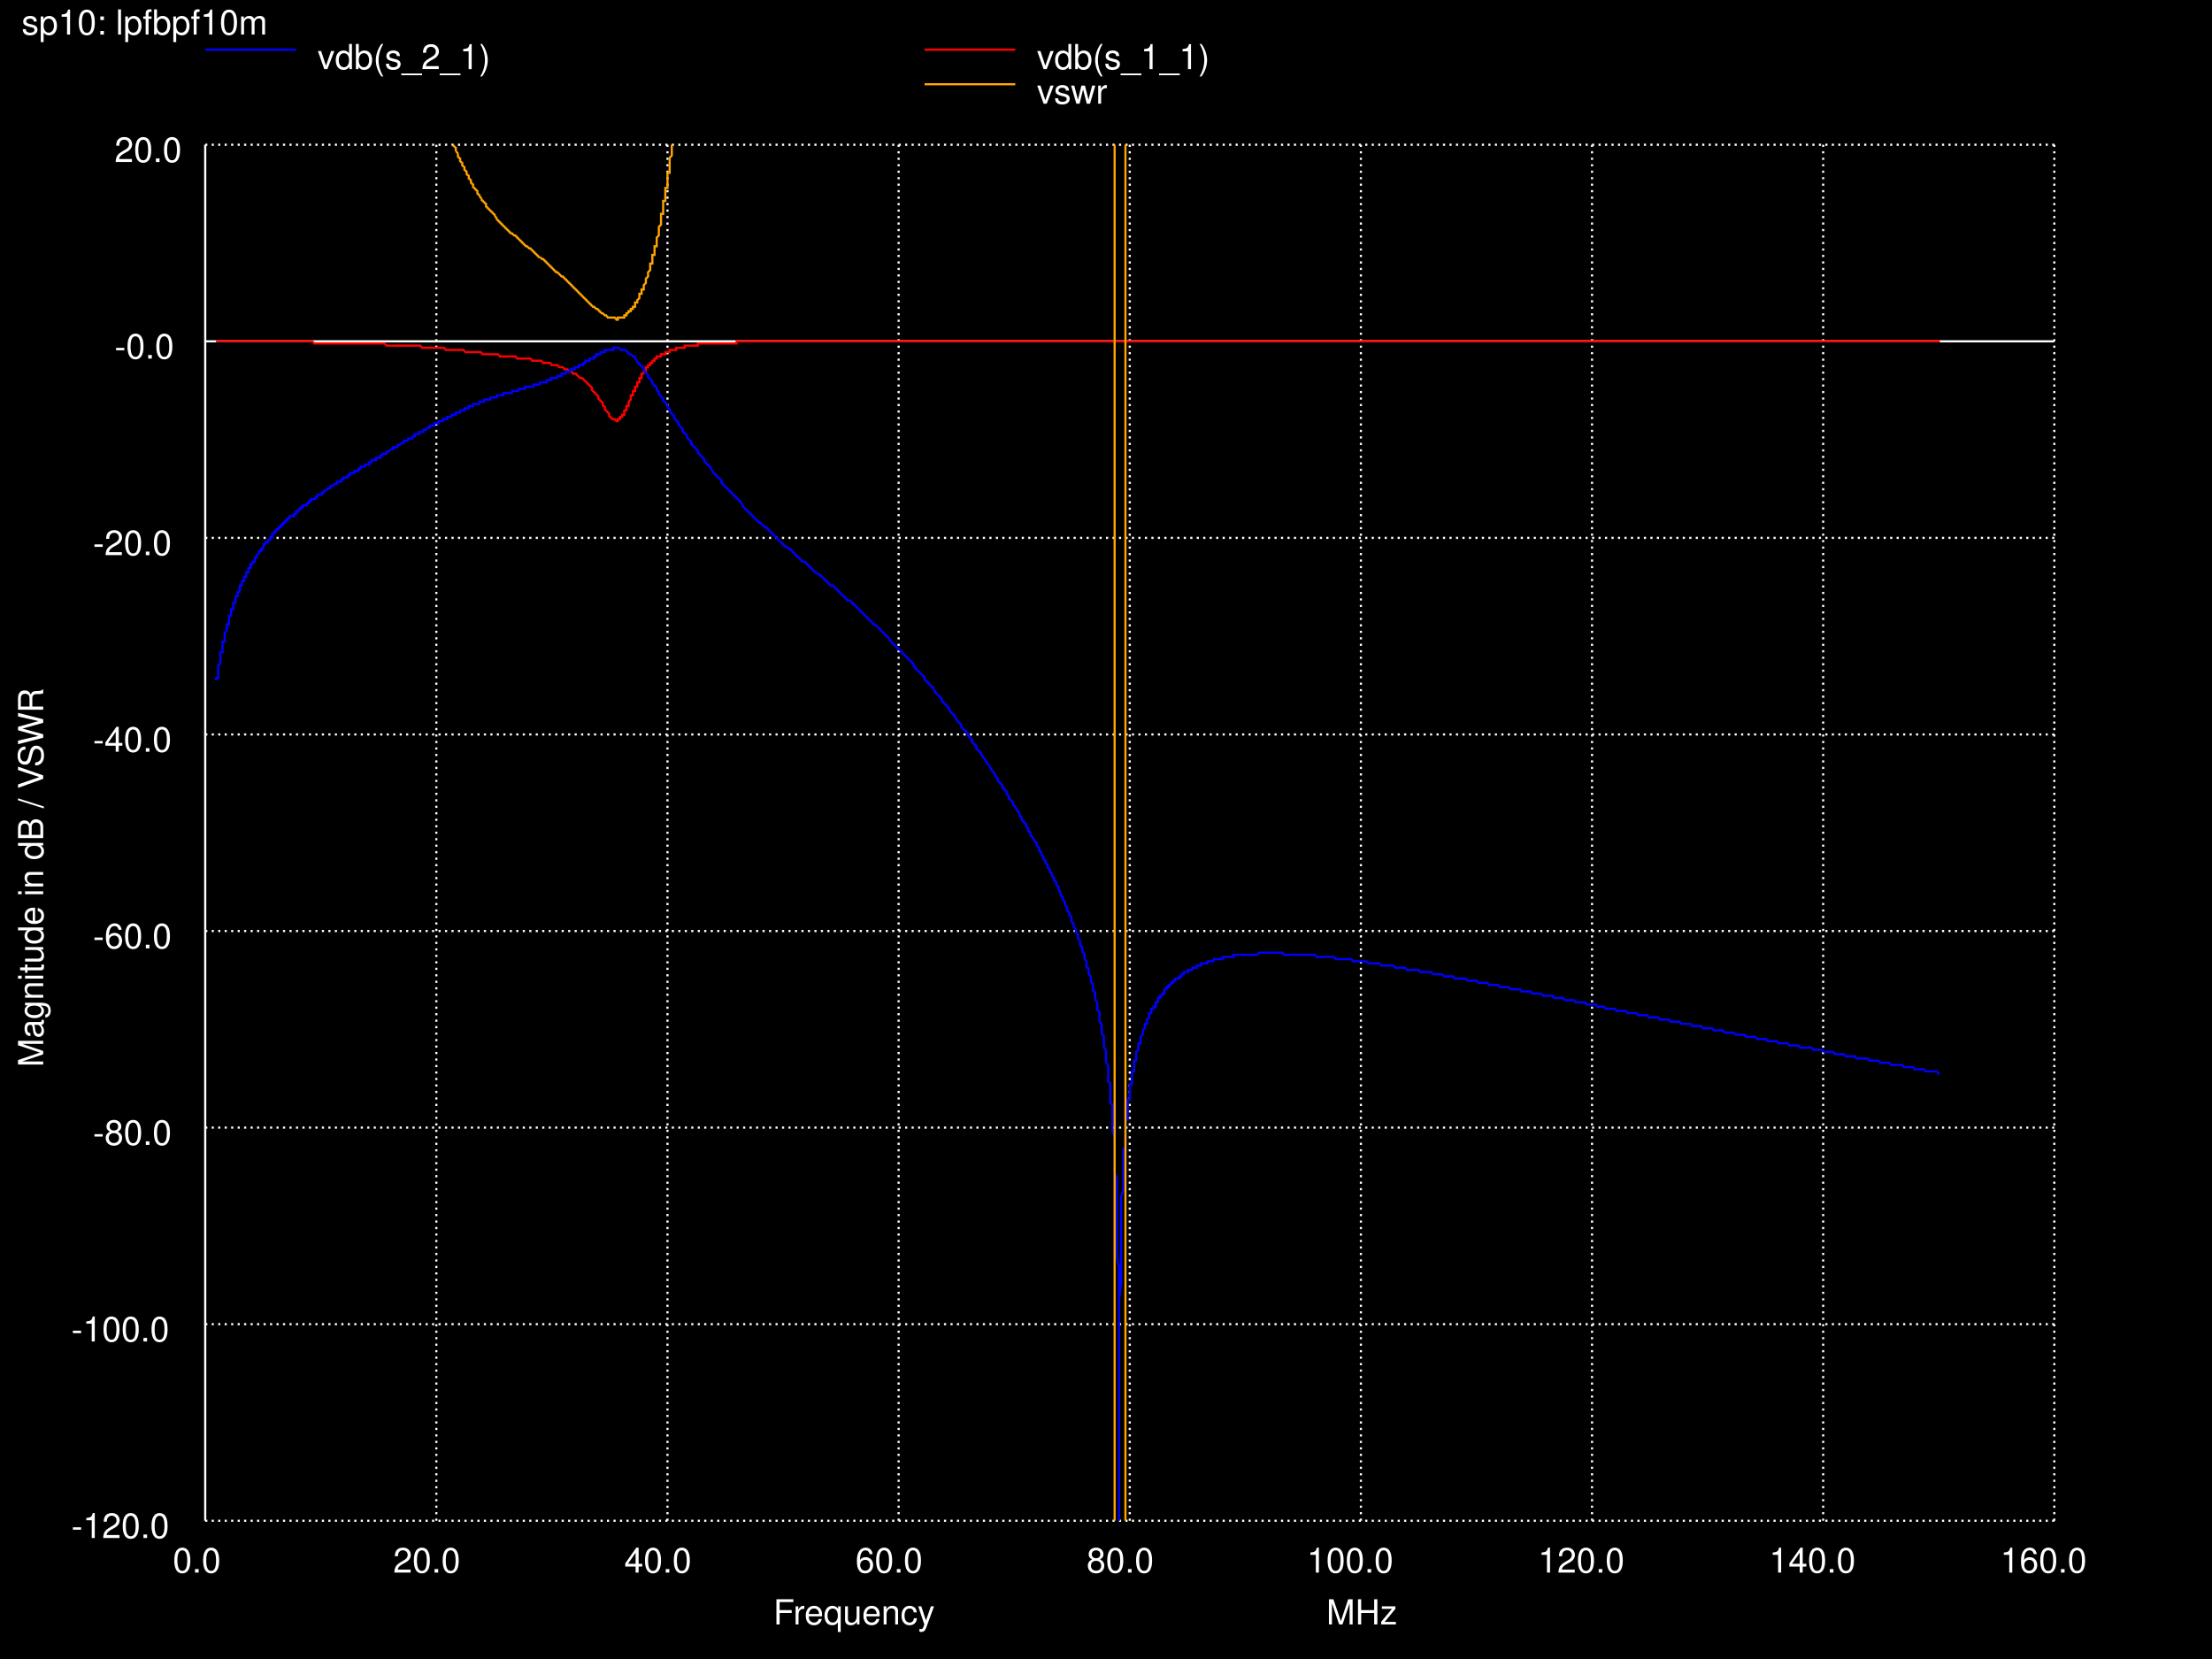
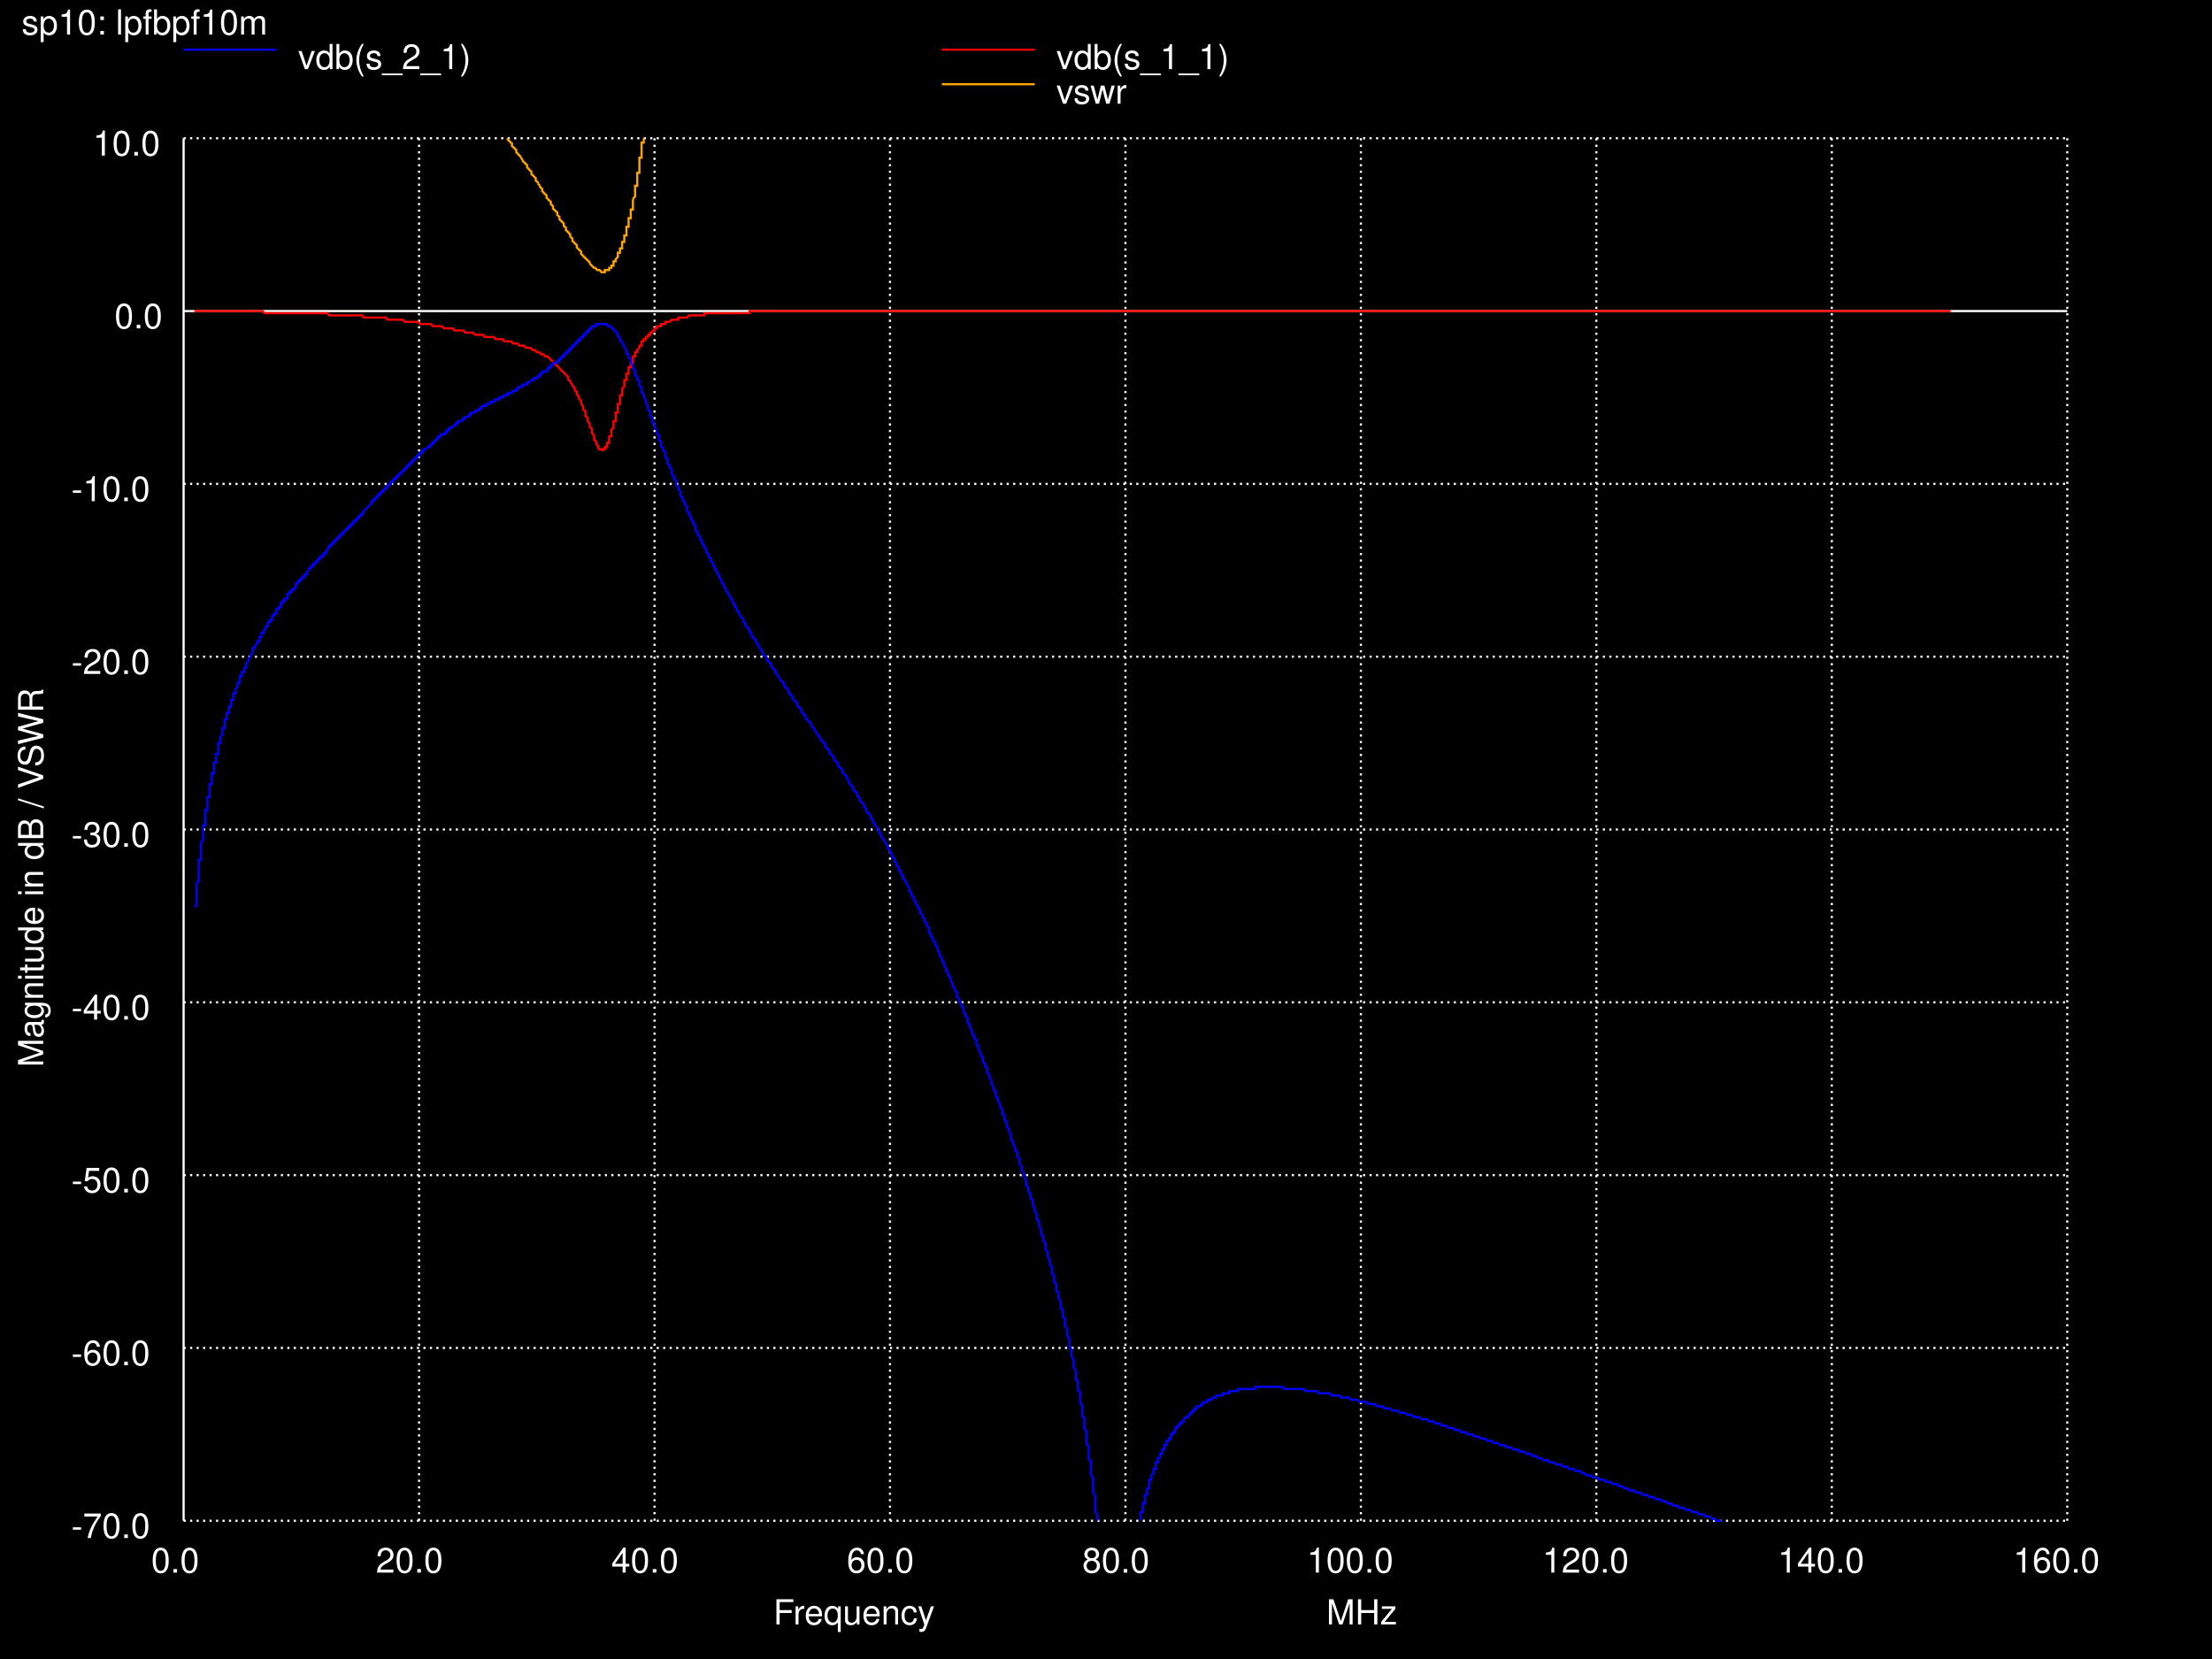
<svg xmlns="http://www.w3.org/2000/svg" version="1.1" width="100%" height="100%" viewBox="0 0 1024 768" style="fill: none; font-family: Helvetica;  font: Helvetica; ">
  <rect x="0" y="0" width="1024" height="768" fill="black" stroke="none" />
  <text stroke="none" fill="white" font-size="16" x="358" y="752">
Frequency
</text>
  <text transform="rotate(-90, 20, 494)" stroke="none" fill="white" font-size="16" x="20" y="494">
Magnitude in dB / VSWR
</text>
  <text stroke="none" fill="white" font-size="16" x="10" y="16">
sp10: lpfbpf10m
</text>
-   <path stroke="white" d="M95 704l0 -637" />
-   <text stroke="none" fill="white" font-size="16" x="80" y="728">
+   <path stroke="white" d="M85 704l0 -640" />
+   <text stroke="none" fill="white" font-size="16" x="70" y="728">
0.0
</text>
-   <path stroke="white" stroke-dasharray="1,2" d="M202 704l0 -637" />
-   <text stroke="none" fill="white" font-size="16" x="182" y="728">
+   <path stroke="white" stroke-dasharray="1,2" d="M194 704l0 -640" />
+   <text stroke="none" fill="white" font-size="16" x="174" y="728">
20.0
</text>
-   <path stroke="white" stroke-dasharray="1,2" d="M309 704l0 -637" />
-   <text stroke="none" fill="white" font-size="16" x="289" y="728">
+   <path stroke="white" stroke-dasharray="1,2" d="M303 704l0 -640" />
+   <text stroke="none" fill="white" font-size="16" x="283" y="728">
40.0
</text>
-   <path stroke="white" stroke-dasharray="1,2" d="M416 704l0 -637" />
-   <text stroke="none" fill="white" font-size="16" x="396" y="728">
+   <path stroke="white" stroke-dasharray="1,2" d="M412 704l0 -640" />
+   <text stroke="none" fill="white" font-size="16" x="392" y="728">
60.0
</text>
-   <path stroke="white" stroke-dasharray="1,2" d="M523 704l0 -637" />
-   <text stroke="none" fill="white" font-size="16" x="503" y="728">
+   <path stroke="white" stroke-dasharray="1,2" d="M521 704l0 -640" />
+   <text stroke="none" fill="white" font-size="16" x="501" y="728">
80.0
</text>
-   <path stroke="white" stroke-dasharray="1,2" d="M630 704l0 -637" />
+   <path stroke="white" stroke-dasharray="1,2" d="M630 704l0 -640" />
  <text stroke="none" fill="white" font-size="16" x="605" y="728">
100.0
</text>
-   <path stroke="white" stroke-dasharray="1,2" d="M737 704l0 -637" />
-   <text stroke="none" fill="white" font-size="16" x="712" y="728">
+   <path stroke="white" stroke-dasharray="1,2" d="M739 704l0 -640" />
+   <text stroke="none" fill="white" font-size="16" x="714" y="728">
120.0
</text>
-   <path stroke="white" stroke-dasharray="1,2" d="M844 704l0 -637" />
-   <text stroke="none" fill="white" font-size="16" x="819" y="728">
+   <path stroke="white" stroke-dasharray="1,2" d="M848 704l0 -640" />
+   <text stroke="none" fill="white" font-size="16" x="823" y="728">
140.0
</text>
-   <path stroke="white" stroke-dasharray="1,2" d="M951 704l0 -637" />
-   <text stroke="none" fill="white" font-size="16" x="926" y="728">
+   <path stroke="white" stroke-dasharray="1,2" d="M957 704l0 -640" />
+   <text stroke="none" fill="white" font-size="16" x="932" y="728">
160.0
</text>
  <text stroke="none" fill="white" font-size="16" x="614" y="752">
MHz
</text>
-   <path stroke="white" stroke-dasharray="1,2" d="M95 704l856 0" />
+   <path stroke="white" stroke-dasharray="1,2" d="M85 704l872 0" />
  <text stroke="none" fill="white" font-size="16" x="33" y="712">
- -120.0
+ -70.0
</text>
-   <path stroke="white" stroke-dasharray="1,2" d="M95 613l856 0" />
-   <text stroke="none" fill="white" font-size="16" x="33" y="621">
- -100.0
- </text>
-   <path stroke="white" stroke-dasharray="1,2" d="M95 522l856 0" />
-   <text stroke="none" fill="white" font-size="16" x="43" y="530">
- -80.0
- </text>
-   <path stroke="white" stroke-dasharray="1,2" d="M95 431l856 0" />
-   <text stroke="none" fill="white" font-size="16" x="43" y="439">
+   <path stroke="white" stroke-dasharray="1,2" d="M85 624l872 0" />
+   <text stroke="none" fill="white" font-size="16" x="33" y="632">
-60.0
</text>
-   <path stroke="white" stroke-dasharray="1,2" d="M95 340l856 0" />
-   <text stroke="none" fill="white" font-size="16" x="43" y="348">
+   <path stroke="white" stroke-dasharray="1,2" d="M85 544l872 0" />
+   <text stroke="none" fill="white" font-size="16" x="33" y="552">
+ -50.0
+ </text>
+   <path stroke="white" stroke-dasharray="1,2" d="M85 464l872 0" />
+   <text stroke="none" fill="white" font-size="16" x="33" y="472">
-40.0
</text>
-   <path stroke="white" stroke-dasharray="1,2" d="M95 249l856 0" />
-   <text stroke="none" fill="white" font-size="16" x="43" y="257">
+   <path stroke="white" stroke-dasharray="1,2" d="M85 384l872 0" />
+   <text stroke="none" fill="white" font-size="16" x="33" y="392">
+ -30.0
+ </text>
+   <path stroke="white" stroke-dasharray="1,2" d="M85 304l872 0" />
+   <text stroke="none" fill="white" font-size="16" x="33" y="312">
-20.0
</text>
-   <path stroke="white" d="M95 158l856 0" />
-   <text stroke="none" fill="white" font-size="16" x="53" y="166">
- -0.0
+   <path stroke="white" stroke-dasharray="1,2" d="M85 224l872 0" />
+   <text stroke="none" fill="white" font-size="16" x="33" y="232">
+ -10.0
</text>
-   <path stroke="white" stroke-dasharray="1,2" d="M95 67l856 0" />
-   <text stroke="none" fill="white" font-size="16" x="53" y="75">
- 20.0
+   <path stroke="white" d="M85 144l872 0" />
+   <text stroke="none" fill="white" font-size="16" x="53" y="152">
+ 0.0
+ </text>
+   <path stroke="white" stroke-dasharray="1,2" d="M85 64l872 0" />
+   <text stroke="none" fill="white" font-size="16" x="43" y="72">
+ 10.0
</text>
  <text stroke="none" fill="white" font-size="16" x="10" y="32">
     
</text>
-   <path stroke="red" d="M428 23l42 0" />
-   <text stroke="none" fill="white" font-size="16" x="480" y="32">
+   <path stroke="red" d="M436 23l43 0" />
+   <text stroke="none" fill="white" font-size="16" x="489" y="32">
vdb(s_1_1)
</text>
-   <path stroke="red" d="M100 158l45 0M145 159l0 -1M145 159l33 0 1 1 16 0M195 161l0 -1M195 161l11 0M206 162l0 -1M206 162l9 0M215 163l0 -1M215 163l8 0M223 164l0 -1M223 164l8 0M231 165l0 -1M231 165l8 0M239 166l0 -1M239 166l7 0M246 167l0 -1M246 167l5 0" />
-   <path stroke="red" d="M251 168l0 -1M251 168l4 0M255 169l0 -1M255 169l3 0 1 1 2 0M261 171l0 -1M261 171l2 0M263 172l0 -1M263 172l2 0M265 173l0 -1M265 173l2 0M267 174l0 -1M267 174l1 0M268 175l0 -1M268 175l2 0M270 176l0 -1M270 176l1 0M271 177l0 -1" />
-   <path stroke="red" d="M271 177l1 0M272 178l0 -1M272 178l1 0M273 179l0 -1M273 179l1 0M274 181l0 -2M274 181l1 0M275 182l0 -1M275 182l1 0M276 183l0 -1M276 183l1 0M277 185l0 -2M277 185l1 0M278 186l0 -1M278 186l1 0M279 188l0 -2M279 188l1 0M280 190l0 -2" />
-   <path stroke="red" d="M280 190l1 0M281 191l0 -1M281 191l1 0M282 193l0 -2M282 193l1 0M283 194l0 -1M283 194l2 0M285 195l0 -1M285 195l1 0 0 -1 1 0 0 -1 1 0 0 -1 1 0 0 -2 1 0 0 -2 1 0 0 -2 1 -1 0 -2 1 0 0 -2 1 0 0 -2 1 0 0 -2 1 0 0 -2 1 0 0 -2 1 0" />
-   <path stroke="red" d="M298 173l0 -1 1 0 0 -2 1 0 0 -1 1 0 0 -1 1 0 0 -1 1 0 0 -1 1 0 0 -1 2 0 0 -1 2 0 0 -1 2 0 0 -1 3 0 0 -1 4 0 0 -1 6 0 0 -1 18 0 0 -1 557 0" />
-   <path stroke="blue" d="M95 23l42 0" />
-   <text stroke="none" fill="white" font-size="16" x="147" y="32">
+   <path stroke="red" d="M90 144l32 0M122 145l0 -1M122 145l30 0M152 146l0 -1M152 146l16 0M168 147l0 -1M168 147l11 0M179 148l0 -1M179 148l8 0M187 149l0 -1M187 149l7 0M194 150l0 -1M194 150l6 0M200 151l0 -1M200 151l5 0M205 152l0 -1M205 152l5 0M210 153l0 -1" />
+   <path stroke="red" d="M210 153l5 0M215 154l0 -1M215 154l4 0 1 1 4 0M224 156l0 -1M224 156l5 0M229 157l0 -1M229 157l4 0M233 158l0 -1M233 158l4 0M237 159l0 -1M237 159l3 0M240 160l0 -1M240 160l3 0M243 161l0 -1M243 161l3 0M246 162l0 -1M246 162l2 0" />
+   <path stroke="red" d="M248 163l0 -1M248 163l2 0M250 164l0 -1M250 164l2 0M252 165l0 -1M252 165l2 0M254 166l0 -1M254 166l1 0M255 167l0 -1M255 167l1 0M256 168l0 -1M256 168l1 0M257 169l0 -1M257 169l1 0M258 170l0 -1M258 170l1 0M259 171l0 -1M259 171l1 0" />
+   <path stroke="red" d="M260 172l0 -1M260 172l1 0M261 173l0 -1M261 173l1 0M262 174l0 -1M262 174l1 0M263 176l0 -2M263 176l1 0M264 177l0 -1M264 177l1 1M265 179l0 -1M265 179l1 0M266 181l0 -2M266 181l1 0M267 183l0 -2M267 183l1 0M268 185l0 -2M268 185l1 0" />
+   <path stroke="red" d="M269 187l0 -2M269 187l1 1M270 190l0 -2M270 190l1 0M271 193l0 -3M271 193l1 0M272 195l0 -2M272 195l1 1M273 198l0 -2M273 198l1 0M274 201l0 -3M274 201l1 0M275 204l0 -3M275 204l1 0M276 206l0 -2M276 206l1 0M277 208l0 -2M277 208l2 0" />
+   <path stroke="red" d="M279 209l0 -1 1 0 0 -1 1 0 0 -2 1 0 0 -3 1 0 0 -3 1 -1 0 -3 1 0 0 -4 1 0 0 -4 1 0 0 -4 1 0 0 -3 1 -1 0 -3 1 0 0 -3 1 0 0 -3 1 0 0 -2 1 0 0 -3 1 0 0 -2 1 0 0 -1 1 -1 0 -1 1 0 0 -2 1 0 0 -1 1 0 0 -1 1 0 0 -1 1 0 0 -1 1 0 0 -1" />
+   <path stroke="red" d="M302 153l1 0 0 -1 1 0 0 -1 2 0 0 -1 2 0 0 -1 2 0 1 -1 3 0 0 -1 4 0 1 -1 7 0 0 -1 21 0 0 -1 556 0" />
+   <path stroke="blue" d="M85 23l43 0" />
+   <text stroke="none" fill="white" font-size="16" x="138" y="32">
vdb(s_2_1)
</text>
-   <path stroke="blue" d="M100 315l0 -1 1 0 0 -6 1 -1 0 -5 1 0 0 -5 1 0 0 -4 1 -1 0 -3 1 0 0 -4 1 0 0 -3 1 0 0 -3 1 0 0 -3 1 0 0 -2 1 0 0 -3 1 0 0 -2 1 0 0 -2 1 0 0 -2 1 0 0 -2 1 0 0 -2 1 0 0 -1 1 0 0 -2 1 0 0 -1 1 -1 0 -1 1 0 0 -1 1 0 0 -2 1 0" />
-   <path stroke="blue" d="M123 252l0 -1 1 0 0 -1 1 0 0 -1 1 0 0 -2 1 0 0 -1 1 0 0 -1 1 0 0 -1 1 0 0 -1 1 0 0 -1 1 0 0 -1 1 0 0 -1 1 0 0 -1 2 0 0 -1 1 0 0 -1 1 0 0 -1 1 0 0 -1 1 0 0 -1 2 0 0 -1 1 0 0 -1 1 0 0 -1 2 0 0 -1 1 0 0 -1 2 0 0 -1 1 0 0 -1" />
-   <path stroke="blue" d="M150 227l1 0 1 -1 1 0 0 -1 1 0 1 -1 1 0 0 -1 2 0 0 -1 1 0 0 -1 2 0 0 -1 1 0 0 -1 2 0 0 -1 2 0 0 -1 1 0 0 -1 2 0 0 -1 2 0 0 -1 1 0 0 -1 2 0 0 -1 2 0 0 -1 1 0 0 -1 2 0 0 -1 1 0 1 -1 1 0 0 -1 2 0 0 -1 1 0 1 -1 1 0 0 -1 2 0" />
-   <path stroke="blue" d="M189 204l0 -1 2 0 0 -1 1 0 0 -1 2 0 0 -1 2 0 0 -1 1 0 1 -1 1 0 0 -1 2 0 0 -1 2 0 0 -1 2 0 0 -1 2 0 0 -1 2 0 0 -1 2 0 0 -1 2 0 0 -1 2 0 0 -1 2 0 0 -1 2 0 0 -1 3 0 0 -1 2 0 0 -1 3 0 0 -1 3 0 0 -1 3 0 0 -1 4 0 0 -1 3 0 0 -1" />
-   <path stroke="blue" d="M240 180l3 0 0 -1 4 0 0 -1 3 0 0 -1 3 0 0 -1 2 0 0 -1 3 0 0 -1 2 0 0 -1 2 0 0 -1 2 0 0 -1 2 0 0 -1 2 0 0 -1 2 0 0 -1 1 0 0 -1 2 0 0 -1 2 0 0 -1 1 0 0 -1 2 0 0 -1 2 0 0 -1 4 0 0 -1 3 0M287 162l0 -1M287 162l3 0M290 163l0 -1" />
-   <path stroke="blue" d="M290 163l1 0M291 164l0 -1M291 164l1 0 1 1 1 0M294 166l0 -1M294 166l1 1M295 168l0 -1M295 168l1 0M296 169l0 -1M296 169l1 0M297 170l0 -1M297 170l1 0M298 172l0 -2M298 172l1 0M299 173l0 -1M299 173l1 0M300 175l0 -2M300 175l1 0" />
-   <path stroke="blue" d="M301 176l0 -1M301 176l1 0M302 178l0 -2M302 178l1 0M303 179l0 -1M303 179l1 0M304 181l0 -2M304 181l1 0M305 183l0 -2M305 183l1 0M306 184l0 -1M306 184l1 0M307 186l0 -2M307 186l1 0M308 187l0 -1M308 187l1 0M309 189l0 -2M309 189l1 0" />
-   <path stroke="blue" d="M310 191l0 -2M310 191l1 0M311 192l0 -1M311 192l1 0M312 194l0 -2M312 194l1 0M313 195l0 -1M313 195l1 0M314 197l0 -2M314 197l1 0M315 198l0 -1M315 198l1 0M316 200l0 -2M316 200l1 0M317 201l0 -1M317 201l1 0M318 203l0 -2M318 203l1 0" />
-   <path stroke="blue" d="M319 204l0 -1M319 204l1 0M320 206l0 -2M320 206l1 0M321 207l0 -1M321 207l1 0M322 208l0 -1M322 208l1 0M323 210l0 -2M323 210l1 0M324 211l0 -1M324 211l1 0M325 212l0 -1M325 212l1 0M326 214l0 -2M326 214l1 0M327 215l0 -1M327 215l1 0" />
-   <path stroke="blue" d="M328 216l0 -1M328 216l1 0M329 217l0 -1M329 217l1 1M330 219l0 -1M330 219l1 0M331 220l0 -1M331 220l1 0M332 221l0 -1M332 221l1 0M333 222l0 -1M333 222l1 0M334 224l0 -2M334 224l1 0M335 225l0 -1M335 225l1 0M336 226l0 -1M336 226l1 0" />
-   <path stroke="blue" d="M337 227l0 -1M337 227l1 0M338 228l0 -1M338 228l1 0M339 229l0 -1M339 229l1 0M340 230l0 -1M340 230l1 0M341 231l0 -1M341 231l1 0M342 232l0 -1M342 232l1 0M343 233l0 -1M343 233l1 1M344 235l0 -1M344 235l1 0M345 236l0 -1M345 236l1 0" />
-   <path stroke="blue" d="M346 237l0 -1M346 237l1 0M347 238l0 -1M347 238l1 0M348 239l0 -1M348 239l1 0M349 240l0 -1M349 240l1 0M350 241l0 -1M350 241l1 0M351 242l0 -1M351 242l1 0 2 2 1 0M355 245l0 -1M355 245l1 0M356 246l0 -1M356 246l1 0M357 247l0 -1" />
-   <path stroke="blue" d="M357 247l1 0M358 248l0 -1M358 248l1 0M359 249l0 -1M359 249l1 0M360 250l0 -1M360 250l1 0M361 251l0 -1M361 251l1 0M362 252l0 -1M362 252l1 0M363 253l0 -1M363 253l1 0 1 1 1 0M366 255l0 -1M366 255l1 0M367 256l0 -1M367 256l1 0" />
-   <path stroke="blue" d="M368 257l0 -1M368 257l1 0M369 258l0 -1M369 258l1 0M370 259l0 -1M370 259l1 0M371 260l0 -1M371 260l2 0M373 261l0 -1M373 261l1 0M374 262l0 -1M374 262l1 0M375 263l0 -1M375 263l1 0M376 264l0 -1M376 264l1 0M377 265l0 -1M377 265l1 0" />
-   <path stroke="blue" d="M378 265l1 1 1 0M380 267l0 -1M380 267l1 0M381 268l0 -1M381 268l1 0M382 269l0 -1M382 269l1 0M383 270l0 -1M383 270l1 0M384 271l0 -1M384 271l2 0M386 272l0 -1M386 272l1 0M387 273l0 -1M387 273l1 0M388 274l0 -1M388 274l1 0M389 275l0 -1" />
-   <path stroke="blue" d="M389 275l1 0M390 276l0 -1M390 276l1 0M391 277l0 -1M391 277l1 0M392 278l0 -1M392 278l2 0M394 279l0 -1M394 279l1 0M395 280l0 -1M395 280l1 0M396 281l0 -1M396 281l1 0M397 282l0 -1M397 282l1 0M398 283l0 -1M398 283l1 0M399 284l0 -1" />
-   <path stroke="blue" d="M399 284l1 0M400 285l0 -1M400 285l1 0M401 286l0 -1M401 286l1 0M402 287l0 -1M402 287l1 0M403 288l0 -1M403 288l1 0M404 289l0 -1M404 289l1 0 7 7M412 297l0 -1M412 297l1 0M413 298l0 -1M413 298l1 0M414 299l0 -1M414 299l1 0M415 300l0 -1" />
-   <path stroke="blue" d="M415 300l1 0M416 301l0 -1M416 301l1 0M417 302l0 -1M417 302l1 0M418 303l0 -1M418 303l1 0M419 304l0 -1M419 304l1 0M420 305l0 -1M420 305l1 0M421 306l0 -1M421 306l1 0M422 307l0 -1M422 307l1 0M423 309l0 -2M423 309l1 0M424 310l0 -1" />
-   <path stroke="blue" d="M424 310l1 0M425 311l0 -1M425 311l1 0M426 312l0 -1M426 312l1 0M427 313l0 -1M427 313l1 0M428 315l0 -2M428 315l1 0M429 316l0 -1M429 316l1 0M430 317l0 -1M430 317l1 0M431 318l0 -1M431 318l1 0M432 319l0 -1M432 319l1 1M433 321l0 -1" />
-   <path stroke="blue" d="M433 321l1 0M434 322l0 -1M434 322l1 0M435 323l0 -1M435 323l1 0M436 325l0 -2M436 325l1 0M437 326l0 -1M437 326l1 0M438 327l0 -1M438 327l1 0M439 328l0 -1M439 328l1 1M440 330l0 -1M440 330l1 0M441 331l0 -1M441 331l1 0M442 332l0 -1" />
-   <path stroke="blue" d="M442 332l1 1M443 334l0 -1M443 334l1 0M444 335l0 -1M444 335l1 0M445 337l0 -2M445 337l1 0M446 338l0 -1M446 338l1 0M447 339l0 -1M447 339l1 0M448 341l0 -2M448 341l1 0M449 342l0 -1M449 342l1 0M450 344l0 -2M450 344l1 0M451 345l0 -1" />
-   <path stroke="blue" d="M451 345l1 0M452 347l0 -2M452 347l1 0M453 348l0 -1M453 348l1 0M454 349l0 -1M454 349l1 1M455 351l0 -1M455 351l1 0M456 352l0 -1M456 352l1 1M457 354l0 -1M457 354l1 0M458 355l0 -1M458 355l1 1M459 357l0 -1M459 357l1 0M460 358l0 -1" />
-   <path stroke="blue" d="M460 358l1 1M461 360l0 -1M461 360l1 0M462 362l0 -2M462 362l1 0M463 363l0 -1M463 363l1 0M464 365l0 -2M464 365l1 0M465 366l0 -1M465 366l1 0M466 368l0 -2M466 368l1 0M467 370l0 -2M467 370l1 0M468 371l0 -1M468 371l1 0M469 373l0 -2" />
-   <path stroke="blue" d="M469 373l1 0M470 374l0 -1M470 374l1 1M471 376l0 -1M471 376l1 0M472 378l0 -2M472 378l1 0M473 380l0 -2M473 380l1 0M474 381l0 -1M474 381l1 0M475 383l0 -2M475 383l1 0M476 385l0 -2M476 385l1 0M477 387l0 -2M477 387l1 0M478 388l0 -1" />
-   <path stroke="blue" d="M478 388l1 1M479 390l0 -1M479 390l1 0M480 392l0 -2M480 392l1 0M481 394l0 -2M481 394l1 0M482 396l0 -2M482 396l1 0M483 398l0 -2M483 398l1 0M484 400l0 -2M484 400l1 0M485 402l0 -2M485 402l1 0M486 404l0 -2M486 404l1 0M487 406l0 -2" />
-   <path stroke="blue" d="M487 406l1 0M488 408l0 -2M488 408l1 0M489 410l0 -2M489 410l1 0M490 412l0 -2M490 412l1 1M491 415l0 -2M491 415l1 0M492 417l0 -2M492 417l1 0M493 419l0 -2M493 419l1 1M494 422l0 -2M494 422l1 0M495 424l0 -2M495 424l1 0M496 427l0 -3" />
-   <path stroke="blue" d="M496 427l1 0M497 429l0 -2M497 429l1 1M498 432l0 -2M498 432l1 0M499 435l0 -3M499 435l1 0M500 438l0 -3M500 438l1 0M501 441l0 -3M501 441l1 0M502 444l0 -3M502 444l1 1M503 448l0 -3M503 448l1 0M504 451l0 -3M504 451l1 1M505 455l0 -3" />
-   <path stroke="blue" d="M505 455l1 0M506 459l0 -4M506 459l1 0M507 463l0 -4M507 463l1 1M508 468l0 -4M508 468l1 0M509 473l0 -5M509 473l1 1M510 479l0 -5M510 479l1 0M511 485l0 -6M511 485l1 1M512 492l0 -6M512 492l1 1M513 501l0 -8M513 501l1 0M514 511l0 -10" />
-   <path stroke="blue" d="M514 511l1 0M515 524l0 -13M515 524l1 2M516 543l0 -17M516 543l1 2M517 582l0 -37M517 582l1 5M518 704l0 -117M518 602l1 -8 0 -40 1 -3 0 -19 1 -1 0 -12 1 -1 0 -9 1 0 0 -7 1 0 0 -6 1 0 0 -5 1 0 0 -4 1 -1 0 -3 1 0 0 -3 1 -1 0 -2" />
-   <path stroke="blue" d="M529 477l1 -1 0 -2 1 0 0 -2 1 -1 0 -2 1 0 0 -2 1 0 0 -1 1 0 0 -2 1 0 0 -2 1 0 0 -1 1 0 0 -1 1 0 0 -2 1 0 0 -1 1 0 0 -1 1 0 0 -1 1 0 0 -1 1 0 0 -1 2 0 0 -1 1 0 0 -1 1 0 0 -1 2 0 0 -1 2 0 0 -1 2 0 0 -1 2 0 0 -1 3 0 0 -1 3 0" />
-   <path stroke="blue" d="M562 445l0 -1 4 0 0 -1 5 0 0 -1 11 0 1 -1 11 0M594 442l0 -1M594 442l15 0M609 443l0 -1M609 443l9 0M618 444l0 -1M618 444l8 0M626 445l0 -1M626 445l7 0M633 446l0 -1M633 446l6 0M639 447l0 -1M639 447l6 0 1 1 5 0M651 449l0 -1" />
-   <path stroke="blue" d="M651 449l6 0M657 450l0 -1M657 450l6 0M663 451l0 -1M663 451l5 0M668 452l0 -1M668 452l5 0M673 453l0 -1M673 453l6 0M679 454l0 -1M679 454l5 0M684 455l0 -1M684 455l5 0M689 456l0 -1M689 456l5 0M694 457l0 -1M694 457l5 0M699 458l0 -1" />
-   <path stroke="blue" d="M699 458l5 0M704 459l0 -1M704 459l5 0M709 460l0 -1M709 460l5 0M714 461l0 -1M714 461l5 0M719 462l0 -1M719 462l5 0M724 463l0 -1M724 463l5 0M729 464l0 -1M729 464l5 0M734 465l0 -1M734 465l5 0M739 466l0 -1M739 466l4 0M743 467l0 -1" />
-   <path stroke="blue" d="M743 467l5 0M748 468l0 -1M748 468l5 0M753 469l0 -1M753 469l5 0M758 470l0 -1M758 470l5 0M763 471l0 -1M763 471l5 0M768 472l0 -1M768 472l5 0M773 473l0 -1M773 473l5 0M778 474l0 -1M778 474l5 0M783 475l0 -1M783 475l5 0M788 476l0 -1" />
-   <path stroke="blue" d="M788 476l5 0M793 477l0 -1M793 477l5 0M798 478l0 -1M798 478l5 0M803 479l0 -1M803 479l5 0M808 480l0 -1M808 480l5 0M813 481l0 -1M813 481l5 0M818 482l0 -1M818 482l5 0M823 483l0 -1M823 483l5 0M828 484l0 -1M828 484l5 0M833 485l0 -1" />
-   <path stroke="blue" d="M833 485l6 0M839 486l0 -1M839 486l5 0M844 487l0 -1M844 487l5 0M849 488l0 -1M849 488l5 0M854 489l0 -1M854 489l5 0M859 490l0 -1M859 490l6 0M865 491l0 -1M865 491l5 0M870 492l0 -1M870 492l5 0M875 493l0 -1M875 493l6 0M881 494l0 -1" />
-   <path stroke="blue" d="M881 494l5 0M886 495l0 -1M886 495l5 0M891 496l0 -1M891 496l6 0M897 497l0 -1M897 497l1 0" />
-   <path stroke="#FFA500" d="M428 39l42 0" />
-   <text stroke="none" fill="white" font-size="16" x="480" y="48">
+   <path stroke="blue" d="M90 420l1 -1 0 -10 1 -1 0 -10 1 0 0 -8 1 -1 0 -7 1 0 0 -7 1 0 0 -6 1 0 0 -6 1 0 0 -5 1 0 0 -5 1 0 0 -4 1 0 0 -5 1 0 0 -3 1 -1 0 -3 1 0 0 -4 1 0 0 -3 1 0 0 -3 1 0 0 -3 1 0 0 -3 1 0 0 -2 1 -1 0 -2 1 0 0 -3 1 0 0 -2 1 0 0 -2" />
+   <path stroke="blue" d="M113 309l1 0 0 -2 1 -1 0 -1 1 -1 0 -1 1 -1 0 -2 1 0 0 -1 1 -1 0 -1 1 0 0 -2 1 0 0 -2 1 0 0 -1 1 -1 0 -1 1 0 0 -2 1 0 0 -1 1 0 0 -2 1 0 0 -1 1 0 0 -2 1 0 0 -1 1 0 0 -2 1 0 0 -1 1 0 0 -1 1 0 0 -2 1 0 0 -1 1 0 0 -1 1 0 0 -1" />
+   <path stroke="blue" d="M136 272l1 0 0 -2 1 0 0 -1 1 0 0 -1 1 0 0 -1 1 0 0 -1 1 0 0 -1 1 -1 0 -1 1 0 0 -1 1 0 0 -1 1 0 0 -1 1 0 0 -1 1 0 0 -1 1 0 0 -1 1 0 0 -1 1 0 0 -1 1 -1 0 -1 1 0 0 -1 1 0 0 -1 1 0 0 -1 1 0 0 -1 1 0 0 -1 1 0 0 -1 1 0 0 -1 1 0" />
+   <path stroke="blue" d="M160 246l0 -1 1 0 0 -1 1 0 0 -1 1 0 0 -1 1 0 0 -1 1 0 0 -1 1 0 0 -1 1 0 0 -1 1 0 0 -1 4 -4 0 -1 1 0 0 -1 1 0 0 -1 1 0 0 -1 1 0 0 -1 1 0 0 -1 1 0 0 -1 1 0 0 -1 1 0 0 -1 1 0 0 -1 1 0 0 -1 1 0 0 -1 1 0 0 -1 1 0 0 -1 1 0 0 -1" />
+   <path stroke="blue" d="M186 218l1 0 0 -1 1 0 0 -1 1 0 0 -1 1 0 0 -1 1 0 0 -1 1 0 0 -1 1 0 0 -1 1 0 0 -1 1 0 0 -1 1 0 0 -1 1 0 1 -1 1 0 0 -1 1 0 0 -1 1 0 0 -1 1 0 0 -1 1 0 0 -1 1 0 0 -1 2 0 0 -1 1 0 0 -1 1 0 0 -1 1 0 1 -1 1 0 0 -1 1 0 0 -1 2 0" />
+   <path stroke="blue" d="M214 195l0 -1 1 0 0 -1 2 0 0 -1 1 0 0 -1 2 0 0 -1 2 0 0 -1 1 0 0 -1 2 0 0 -1 2 0 0 -1 2 0 0 -1 2 0 0 -1 2 0 0 -1 2 0 0 -1 2 0 0 -1 2 0 0 -1 1 0 0 -1 2 0 0 -1 2 0 0 -1 1 0 1 -1 1 0 0 -1 2 0 0 -1 1 0 0 -1 1 0 0 -1 2 0 0 -1" />
+   <path stroke="blue" d="M253 171l1 0 0 -1 1 0 0 -1 1 0 0 -1 2 0 0 -1 1 0 0 -1 1 0 0 -1 1 0 0 -1 1 0 0 -1 1 0 0 -1 1 0 0 -1 1 0 0 -1 1 0 0 -1 1 0 0 -1 1 0 0 -1 1 0 0 -1 1 0 0 -1 1 0 0 -1 1 0 0 -1 1 0 0 -1 1 0 0 -1 2 0 0 -1 5 0M281 151l0 -1M281 151l2 0" />
+   <path stroke="blue" d="M283 152l0 -1M283 152l1 0M284 153l0 -1M284 153l1 0M285 154l0 -1M285 154l1 0M286 156l0 -2M286 156l1 0M287 158l0 -2M287 158l1 0M288 159l0 -1M288 159l1 1M289 161l0 -1M289 161l1 1M290 164l0 -2M290 164l1 0M291 166l0 -2M291 166l1 0" />
+   <path stroke="blue" d="M292 168l0 -2M292 168l1 1M293 171l0 -2M293 171l1 0M294 174l0 -3M294 174l1 0M295 176l0 -2M295 176l1 0M296 179l0 -3M296 179l1 0M297 182l0 -3M297 182l1 0M298 184l0 -2M298 184l1 1M299 187l0 -2M299 187l1 1M300 190l0 -2M300 190l1 0" />
+   <path stroke="blue" d="M301 193l0 -3M301 193l1 0M302 196l0 -3M302 196l1 0M303 198l0 -2M303 198l1 1M304 201l0 -2M304 201l1 0M305 204l0 -3M305 204l1 0M306 207l0 -3M306 207l1 0M307 209l0 -2M307 209l1 0M308 212l0 -3M308 212l1 0M309 215l0 -3M309 215l1 0" />
+   <path stroke="blue" d="M310 217l0 -2M310 217l1 0M311 220l0 -3M311 220l1 0M312 222l0 -2M312 222l1 0M313 225l0 -3M313 225l1 0M314 227l0 -2M314 227l1 0M315 230l0 -3M315 230l1 0M316 232l0 -2M316 232l1 0M317 234l0 -2M317 234l1 0M318 237l0 -3M318 237l1 0" />
+   <path stroke="blue" d="M319 239l0 -2M319 239l1 0M320 241l0 -2M320 241l1 0M321 243l0 -2M321 243l1 0M322 246l0 -3M322 246l1 0M323 248l0 -2M323 248l1 0M324 250l0 -2M324 250l1 0M325 252l0 -2M325 252l1 0M326 254l0 -2M326 254l1 0M327 256l0 -2M327 256l1 0" />
+   <path stroke="blue" d="M328 258l0 -2M328 258l1 0M329 260l0 -2M329 260l1 0M330 262l0 -2M330 262l1 0M331 264l0 -2M331 264l1 0M332 266l0 -2M332 266l1 0M333 268l0 -2M333 268l1 0M334 270l0 -2M334 270l1 0M335 272l0 -2M335 272l1 0M336 274l0 -2M336 274l1 0" />
+   <path stroke="blue" d="M337 275l0 -1M337 275l1 1M338 277l0 -1M338 277l1 0M339 279l0 -2M339 279l1 0M340 281l0 -2M340 281l1 0M341 283l0 -2M341 283l1 0M342 284l0 -1M342 284l1 1M343 286l0 -1M343 286l1 0M344 288l0 -2M344 288l1 0M345 290l0 -2M345 290l1 0" />
+   <path stroke="blue" d="M346 291l0 -1M346 291l1 0M347 293l0 -2M347 293l1 0M348 295l0 -2M348 295l1 0M349 296l0 -1M349 296l1 0M350 298l0 -2M350 298l1 0M351 299l0 -1M351 299l1 1M352 301l0 -1M352 301l1 0M353 303l0 -2M353 303l1 0M354 304l0 -1M354 304l1 0" />
+   <path stroke="blue" d="M355 306l0 -2M355 306l1 0M356 307l0 -1M356 307l1 0M357 309l0 -2M357 309l1 0M358 310l0 -1M358 310l1 0M359 312l0 -2M359 312l1 0M360 313l0 -1M360 313l1 1M361 315l0 -1M361 315l1 0M362 316l0 -1M362 316l1 0M363 318l0 -2M363 318l1 0" />
+   <path stroke="blue" d="M364 319l0 -1M364 319l1 0M365 321l0 -2M365 321l1 0M366 322l0 -1M366 322l1 0M367 324l0 -2M367 324l1 0M368 325l0 -1M368 325l1 0M369 327l0 -2M369 327l1 0M370 328l0 -1M370 328l1 0M371 330l0 -2M371 330l1 0M372 331l0 -1M372 331l1 0" />
+   <path stroke="blue" d="M373 333l0 -2M373 333l1 0M374 334l0 -1M374 334l1 0M375 335l0 -1M375 335l1 1M376 337l0 -1M376 337l1 0M377 338l0 -1M377 338l1 1M378 340l0 -1M378 340l1 0M379 341l0 -1M379 341l1 1M380 343l0 -1M380 343l1 0M381 344l0 -1M381 344l1 0" />
+   <path stroke="blue" d="M382 346l0 -2M382 346l1 0M383 347l0 -1M383 347l1 0M384 349l0 -2M384 349l1 0M385 350l0 -1M385 350l1 0M386 352l0 -2M386 352l1 0M387 353l0 -1M387 353l1 0M388 355l0 -2M388 355l1 0M389 356l0 -1M389 356l1 0M390 358l0 -2M390 358l1 0" />
+   <path stroke="blue" d="M391 359l0 -1M391 359l1 0M392 361l0 -2M392 361l1 0M393 363l0 -2M393 363l1 0M394 364l0 -1M394 364l1 0M395 366l0 -2M395 366l1 0M396 367l0 -1M396 367l1 0M397 369l0 -2M397 369l1 0M398 371l0 -2M398 371l1 0M399 372l0 -1M399 372l1 0" />
+   <path stroke="blue" d="M400 374l0 -2M400 374l1 0M401 376l0 -2M401 376l1 0M402 377l0 -1M402 377l1 0M403 379l0 -2M403 379l1 0M404 381l0 -2M404 381l1 0M405 382l0 -1M405 382l1 1M406 384l0 -1M406 384l1 0M407 386l0 -2M407 386l1 0M408 388l0 -2M408 388l1 0" />
+   <path stroke="blue" d="M409 389l0 -1M409 389l1 1M410 391l0 -1M410 391l1 0M411 393l0 -2M411 393l1 0M412 395l0 -2M412 395l1 0M413 397l0 -2M413 397l1 0M414 399l0 -2M414 399l1 0M415 401l0 -2M415 401l1 0M416 403l0 -2M416 403l1 0M417 405l0 -2M417 405l1 0" />
+   <path stroke="blue" d="M418 407l0 -2M418 407l1 0M419 408l0 -1M419 408l1 1M420 410l0 -1M420 410l1 1M421 413l0 -2M421 413l1 0M422 415l0 -2M422 415l1 0M423 417l0 -2M423 417l1 0M424 419l0 -2M424 419l1 0M425 421l0 -2M425 421l1 0M426 423l0 -2M426 423l1 0" />
+   <path stroke="blue" d="M427 425l0 -2M427 425l1 0M428 427l0 -2M428 427l1 0M429 429l0 -2M429 429l1 0M430 432l0 -3M430 432l1 0M431 434l0 -2M431 434l1 0M432 436l0 -2M432 436l1 0M433 438l0 -2M433 438l1 0M434 440l0 -2M434 440l1 1M435 443l0 -2M435 443l1 0" />
+   <path stroke="blue" d="M436 445l0 -2M436 445l1 0M437 447l0 -2M437 447l1 1M438 450l0 -2M438 450l1 0M439 452l0 -2M439 452l1 0M440 454l0 -2M440 454l1 1M441 457l0 -2M441 457l1 0M442 459l0 -2M442 459l1 0M443 462l0 -3M443 462l1 0M444 464l0 -2M444 464l1 0" />
+   <path stroke="blue" d="M445 466l0 -2M445 466l1 0M446 469l0 -3M446 469l1 0M447 471l0 -2M447 471l1 0M448 474l0 -3M448 474l1 0M449 476l0 -2M449 476l1 1M450 479l0 -2M450 479l1 0M451 481l0 -2M451 481l1 0M452 484l0 -3M452 484l1 0M453 486l0 -2M453 486l1 1" />
+   <path stroke="blue" d="M454 489l0 -2M454 489l1 0M455 492l0 -3M455 492l1 0M456 494l0 -2M456 494l1 0M457 497l0 -3M457 497l1 0M458 499l0 -2M458 499l1 1M459 502l0 -2M459 502l1 1M460 505l0 -2M460 505l1 0M461 508l0 -3M461 508l1 0M462 510l0 -2M462 510l1 1" />
+   <path stroke="blue" d="M463 513l0 -2M463 513l1 0M464 516l0 -3M464 516l1 0M465 519l0 -3M465 519l1 0M466 522l0 -3M466 522l1 0M467 524l0 -2M467 524l1 1M468 528l0 -3M468 528l1 0M469 530l0 -2M469 530l1 1M470 533l0 -2M470 533l1 0M471 536l0 -3M471 536l1 0" />
+   <path stroke="blue" d="M472 539l0 -3M472 539l1 1M473 542l0 -2M473 542l1 1M474 545l0 -2M474 545l1 1M475 549l0 -3M475 549l1 0M476 552l0 -3M476 552l1 0M477 555l0 -3M477 555l1 0M478 558l0 -3M478 558l1 1M479 561l0 -2M479 561l1 1M480 565l0 -3M480 565l1 0" />
+   <path stroke="blue" d="M481 568l0 -3M481 568l1 1M482 572l0 -3M482 572l1 0M483 575l0 -3M483 575l1 0M484 579l0 -4M484 579l1 0M485 582l0 -3M485 582l1 1M486 586l0 -3M486 586l1 0M487 590l0 -4M487 590l1 0M488 594l0 -4M488 594l1 0M489 598l0 -4M489 598l1 0" />
+   <path stroke="blue" d="M490 601l0 -3M490 601l1 1M491 606l0 -4M491 606l1 0M492 610l0 -4M492 610l1 0M493 614l0 -4M493 614l1 1M494 619l0 -4M494 619l1 0M495 624l0 -5M495 624l1 0M496 628l0 -4M496 628l1 1M497 633l0 -4M497 633l1 1M498 639l0 -5M498 639l1 0" />
+   <path stroke="blue" d="M499 644l0 -5M499 644l1 0M500 650l0 -6M500 650l1 0M501 656l0 -6M501 656l1 0M502 662l0 -6M502 662l1 0M503 669l0 -7M503 669l1 0M504 676l0 -7M504 676l1 0M505 683l0 -7M505 683l1 1M506 691l0 -7M506 691l1 1M507 700l0 -8M507 700l1 1" />
+   <path stroke="blue" d="M508 704l0 -3M528 704l0 -4 1 0 0 -4 1 0 0 -4 1 0 0 -3 1 0 0 -4 1 0 0 -2 1 -1 0 -2 1 0 0 -3 1 0 0 -2 1 0 0 -2 1 0 0 -2 1 0 0 -2 1 0 0 -2 1 0 0 -1 1 0 0 -2 1 0 0 -1 1 0 0 -2 1 0 0 -1 1 0 0 -1 1 0 0 -1 1 0 0 -1 1 -1 1 0 0 -1" />
+   <path stroke="blue" d="M550 655l1 0 0 -1 1 0 0 -1 1 0 0 -1 1 0 0 -1 2 0 0 -1 1 0 0 -1 2 0 0 -1 2 0 0 -1 2 0 0 -1 3 0 0 -1 3 0 0 -1 4 0 0 -1 8 0 0 -1 13 0M594 643l0 -1M594 643l10 0M604 644l0 -1M604 644l6 0M610 645l0 -1M610 645l6 0M616 646l0 -1" />
+   <path stroke="blue" d="M616 646l4 0 1 1 4 0M625 648l0 -1M625 648l4 0M629 649l0 -1M629 649l4 0M633 650l0 -1M633 650l4 0M637 651l0 -1M637 651l3 0 1 1 3 0M644 653l0 -1M644 653l3 0 1 1 3 0M651 655l0 -1M651 655l3 0M654 656l0 -1M654 656l3 0 1 1 3 0" />
+   <path stroke="blue" d="M661 658l0 -1M661 658l3 0M664 659l0 -1M664 659l3 0M667 660l0 -1M667 660l3 0M670 661l0 -1M670 661l3 0M673 662l0 -1M673 662l3 0M676 663l0 -1M676 663l3 0M679 664l0 -1M679 664l3 0M682 665l0 -1M682 665l3 0M685 666l0 -1M685 666l3 0" />
+   <path stroke="blue" d="M688 667l0 -1M688 667l3 0M691 668l0 -1M691 668l3 0M694 669l0 -1M694 669l3 0M697 670l0 -1M697 670l3 0M700 671l0 -1M700 671l3 0M703 672l0 -1M703 672l3 0M706 673l0 -1M706 673l3 0M709 674l0 -1M709 674l2 0 1 1 2 0M714 676l0 -1" />
+   <path stroke="blue" d="M714 676l3 0M717 677l0 -1M717 677l3 0M720 678l0 -1M720 678l3 0M723 679l0 -1M723 679l3 0M726 680l0 -1M726 680l3 0M729 681l0 -1M729 681l3 0M732 682l0 -1M732 682l2 0M734 683l0 -1M734 683l3 0M737 684l0 -1M737 684l3 0M740 685l0 -1" />
+   <path stroke="blue" d="M740 685l3 0M743 686l0 -1M743 686l3 0M746 687l0 -1M746 687l3 0M749 688l0 -1M749 688l2 0 1 1 2 0M754 690l0 -1M754 690l3 0M757 691l0 -1M757 691l3 0M760 692l0 -1M760 692l3 0M763 693l0 -1M763 693l3 0M766 694l0 -1M766 694l3 0" />
+   <path stroke="blue" d="M769 695l0 -1M769 695l2 0 1 1 2 0M774 697l0 -1M774 697l3 0M777 698l0 -1M777 698l3 0M780 699l0 -1M780 699l3 0M783 700l0 -1M783 700l3 0M786 701l0 -1M786 701l3 0M789 702l0 -1M789 702l3 0M792 703l0 -1M792 703l2 0M794 704l0 -1" />
+   <path stroke="blue" d="M794 704l3 0" />
+   <path stroke="#FFA500" d="M436 39l43 0" />
+   <text stroke="none" fill="white" font-size="16" x="489" y="48">
vswr
</text>
-   <path stroke="#FFA500" d="M210 68l0 -1M210 68l1 0M211 70l0 -2M211 70l1 1M212 73l0 -2M212 73l1 0M213 75l0 -2M213 75l1 0M214 77l0 -2M214 77l1 0M215 79l0 -2M215 79l1 0M216 81l0 -2M216 81l1 0M217 83l0 -2M217 83l1 0M218 85l0 -2M218 85l1 0M219 87l0 -2" />
-   <path stroke="#FFA500" d="M219 87l1 0M220 88l0 -1M220 88l1 0M221 90l0 -2M221 90l1 0M222 91l0 -1M222 91l1 1M223 93l0 -1M223 93l1 0M224 94l0 -1M224 94l1 0M225 96l0 -2M225 96l1 0M226 97l0 -1M226 97l1 0M227 98l0 -1M227 98l1 0M228 99l0 -1M228 99l1 0" />
-   <path stroke="#FFA500" d="M229 100l0 -1M229 100l1 1M230 102l0 -1M230 102l1 0M231 103l0 -1M231 103l1 0M232 104l0 -1M232 104l1 0M233 105l0 -1M233 105l1 0M234 106l0 -1M234 106l1 0M235 107l0 -1M235 107l1 0M236 108l0 -1M236 108l1 0 1 1 1 0M239 110l0 -1" />
-   <path stroke="#FFA500" d="M239 110l1 0M240 111l0 -1M240 111l1 0M241 112l0 -1M241 112l1 0M242 113l0 -1M242 113l1 0M243 114l0 -1M243 114l1 0 1 1 1 0M246 116l0 -1M246 116l1 0M247 117l0 -1M247 117l1 0M248 118l0 -1M248 118l1 0M249 119l0 -1M249 119l1 0" />
-   <path stroke="#FFA500" d="M250 119l1 1 1 0M252 121l0 -1M252 121l1 0M253 122l0 -1M253 122l1 0M254 123l0 -1M254 123l1 0M255 124l0 -1M255 124l1 0M256 125l0 -1M256 125l1 0M257 126l0 -1M257 126l1 0 2 2 1 0M261 129l0 -1M261 129l1 0M262 130l0 -1M262 130l1 0" />
-   <path stroke="#FFA500" d="M263 131l0 -1M263 131l1 0M264 132l0 -1M264 132l1 0M265 133l0 -1M265 133l1 0M266 134l0 -1M266 134l1 0M267 135l0 -1M267 135l1 0M268 136l0 -1M268 136l1 0M269 137l0 -1M269 137l1 0M270 138l0 -1M270 138l1 0M271 139l0 -1M271 139l1 0" />
-   <path stroke="#FFA500" d="M272 140l0 -1M272 140l1 0M273 141l0 -1M273 141l1 0M274 142l0 -1M274 142l1 0 1 1 1 0M277 144l0 -1M277 144l1 0M278 145l0 -1M278 145l1 0 1 1 1 0M281 147l0 -1M281 147l4 0M285 148l0 -1M285 148l1 0 0 -1 3 0 0 -1 1 0 0 -1 1 0" />
-   <path stroke="#FFA500" d="M291 145l0 -1 1 0 0 -1 1 0 0 -1 1 0 0 -2 1 0 0 -1 1 -1 0 -2 1 0 0 -2 1 0 0 -2 1 -1 0 -2 1 -1 0 -2 1 -1 0 -3 1 0 0 -4 1 0 0 -4 1 0 0 -4 1 -1 0 -4 1 -1 0 -5 1 0 0 -6 1 0 0 -6 1 0 0 -7 1 0 0 -7 1 -1 0 -5M516 704l0 -637" />
-   <path stroke="#FFA500" d="M521 704l0 -637" />
+   <path stroke="#FFA500" d="M235 65l0 -1M235 65l1 0M236 66l0 -1M236 66l1 0M237 68l0 -2M237 68l1 0M238 69l0 -1M238 69l1 0M239 71l0 -2M239 71l1 0M240 72l0 -1M240 72l1 0M241 73l0 -1M241 73l1 1M242 75l0 -1M242 75l1 0M243 76l0 -1M243 76l1 0M244 78l0 -2" />
+   <path stroke="#FFA500" d="M244 78l1 0M245 79l0 -1M245 79l1 0M246 81l0 -2M246 81l1 0M247 82l0 -1M247 82l1 0M248 84l0 -2M248 84l1 0M249 85l0 -1M249 85l1 1M250 87l0 -1M250 87l1 0M251 89l0 -2M251 89l1 0M252 90l0 -1M252 90l1 0M253 92l0 -2M253 92l1 0" />
+   <path stroke="#FFA500" d="M254 93l0 -1M254 93l1 0M255 95l0 -2M255 95l1 0M256 97l0 -2M256 97l1 0M257 98l0 -1M257 98l1 0M258 100l0 -2M258 100l1 0M259 102l0 -2M259 102l1 0M260 103l0 -1M260 103l1 0M261 105l0 -2M261 105l1 0M262 107l0 -2M262 107l1 0" />
+   <path stroke="#FFA500" d="M263 108l0 -1M263 108l1 0M264 110l0 -2M264 110l1 0M265 112l0 -2M265 112l1 0M266 113l0 -1M266 113l1 0M267 115l0 -2M267 115l1 0M268 116l0 -1M268 116l1 0M269 118l0 -2M269 118l1 0M270 119l0 -1M270 119l1 0M271 120l0 -1M271 120l1 0" />
+   <path stroke="#FFA500" d="M272 121l0 -1M272 121l1 0M273 122l0 -1M273 122l2 2 1 0M276 125l0 -1M276 125l2 0M278 126l0 -1M278 126l2 0 0 -1 2 0 0 -1 1 0 0 -1 1 0 0 -2 1 0 0 -1 1 -1 0 -2 1 0 0 -2 1 0 0 -3 1 0 0 -3 1 0 0 -4 1 0 0 -4 1 0 0 -4 1 0 0 -5" />
+   <path stroke="#FFA500" d="M293 92l1 -1 0 -5 1 0 0 -6 1 0 0 -7 1 0 0 -7 1 0 0 -2" />
</svg>
